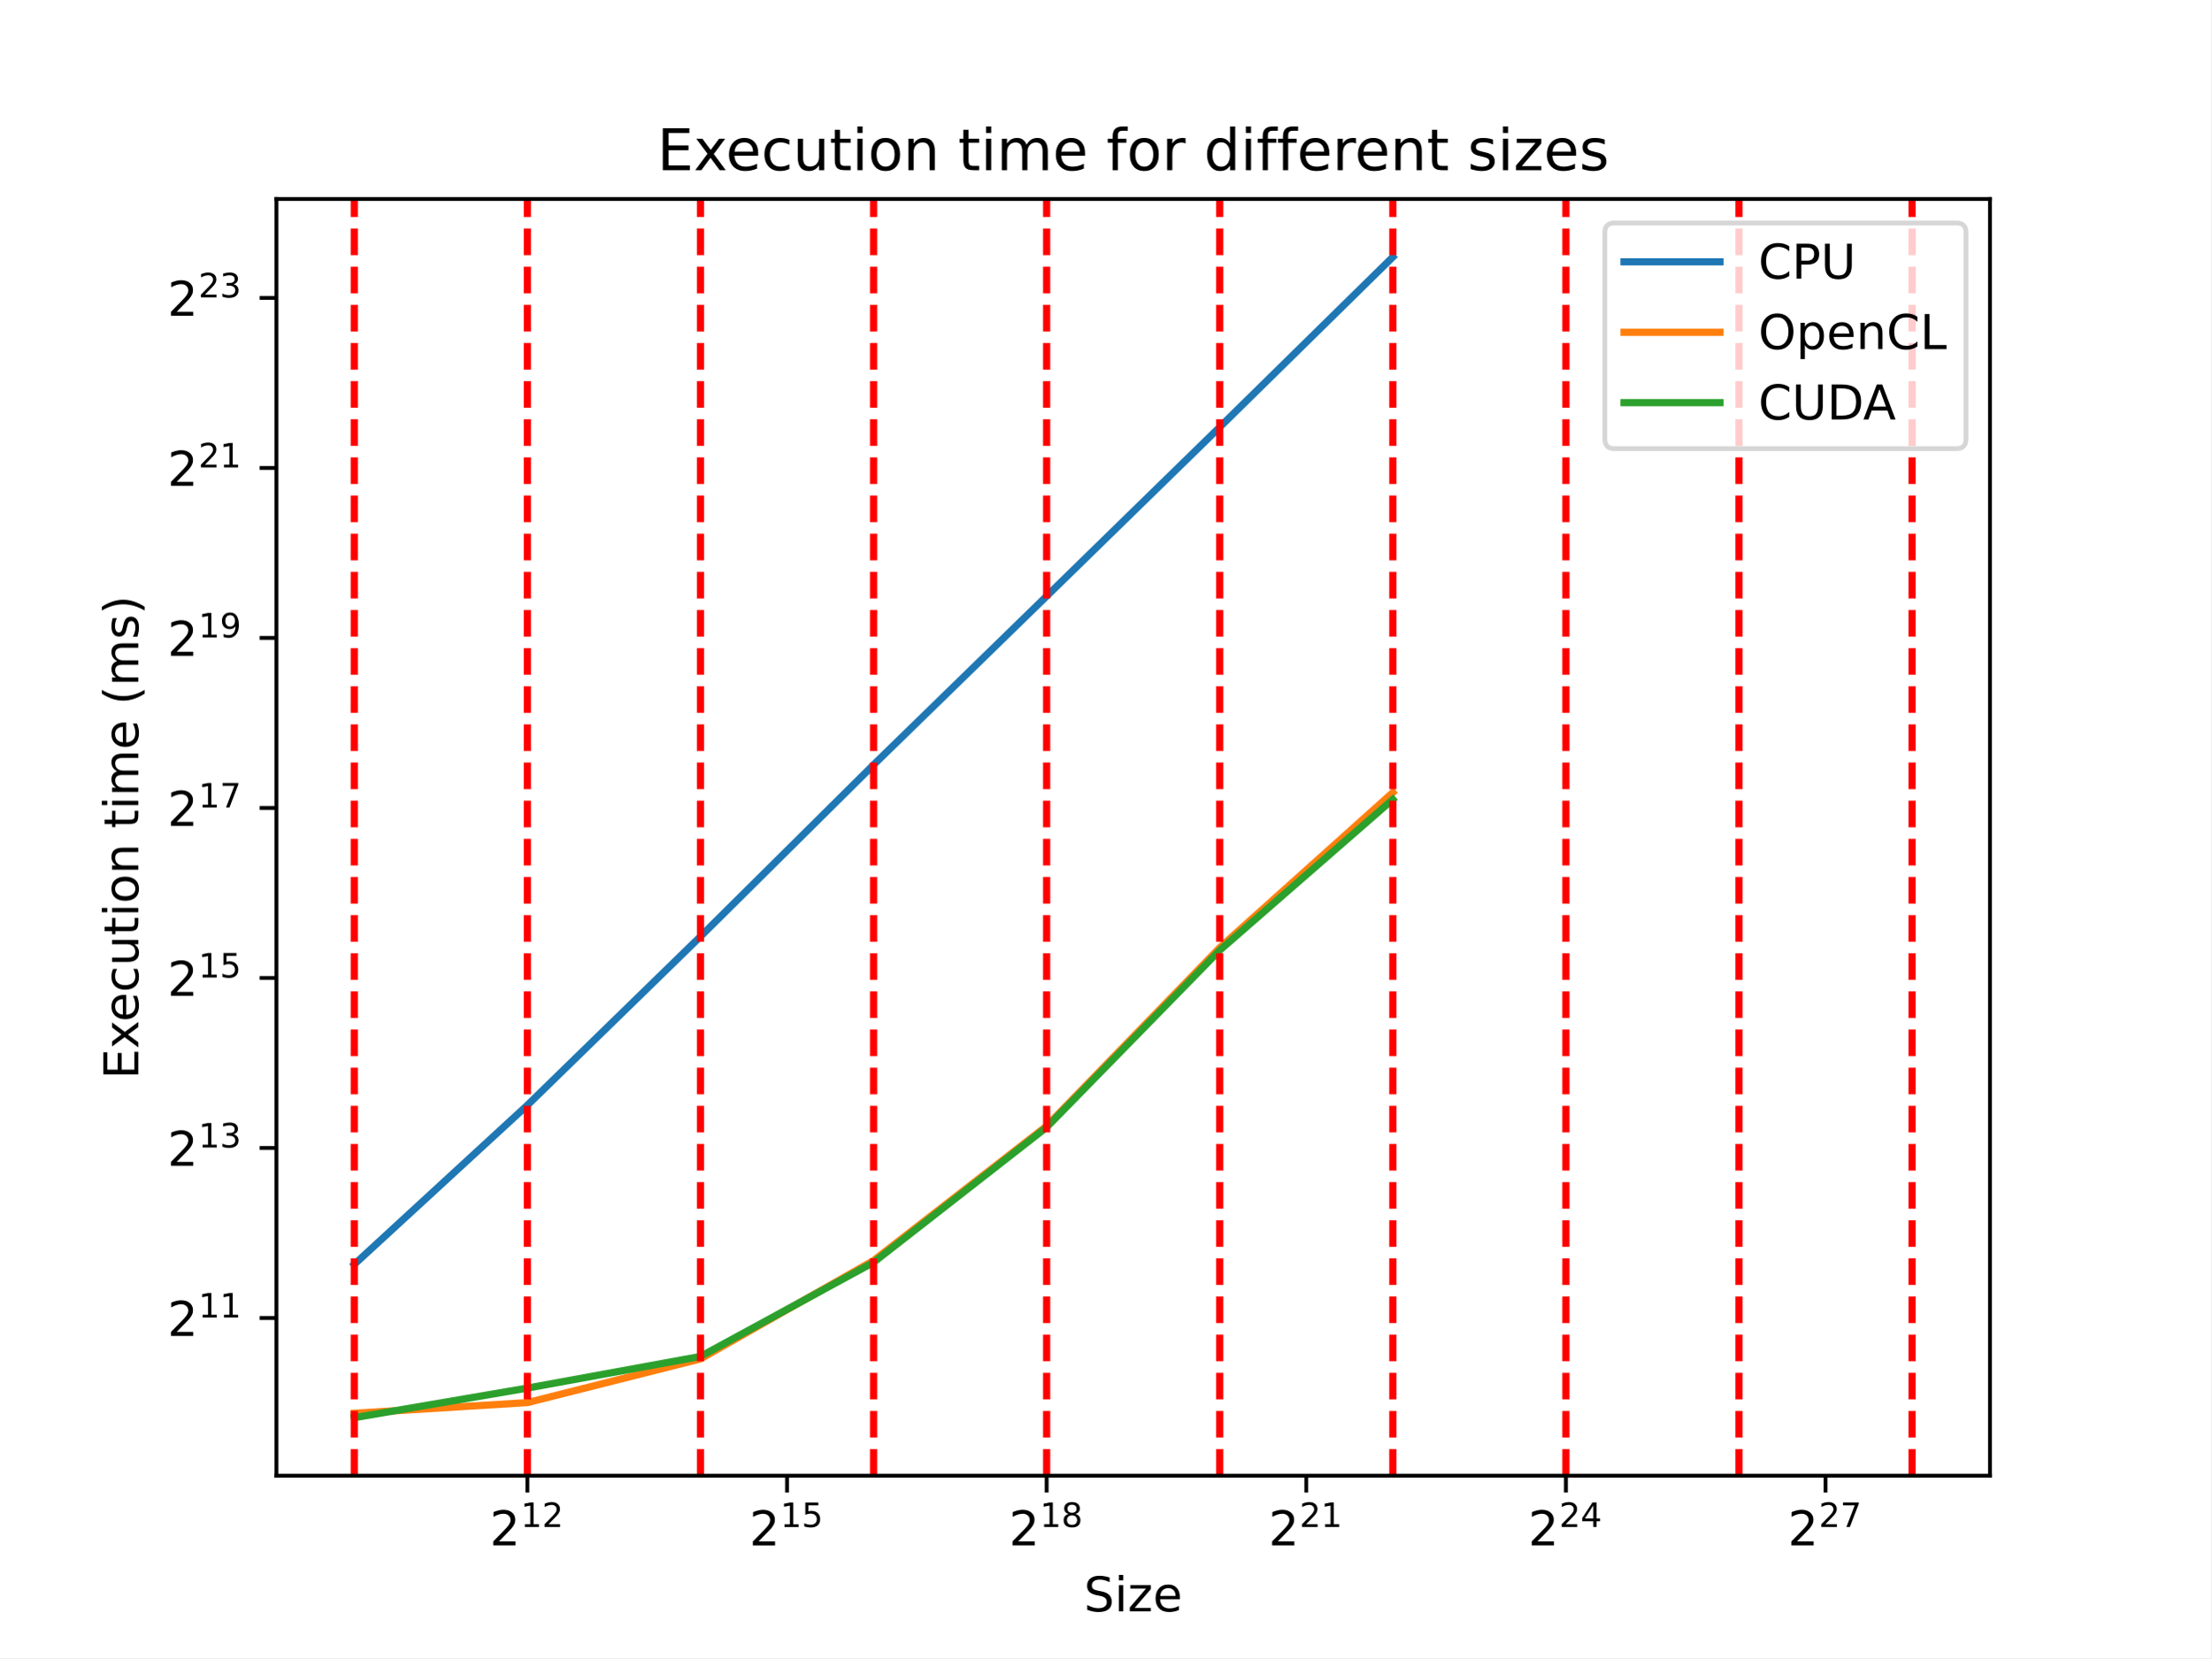
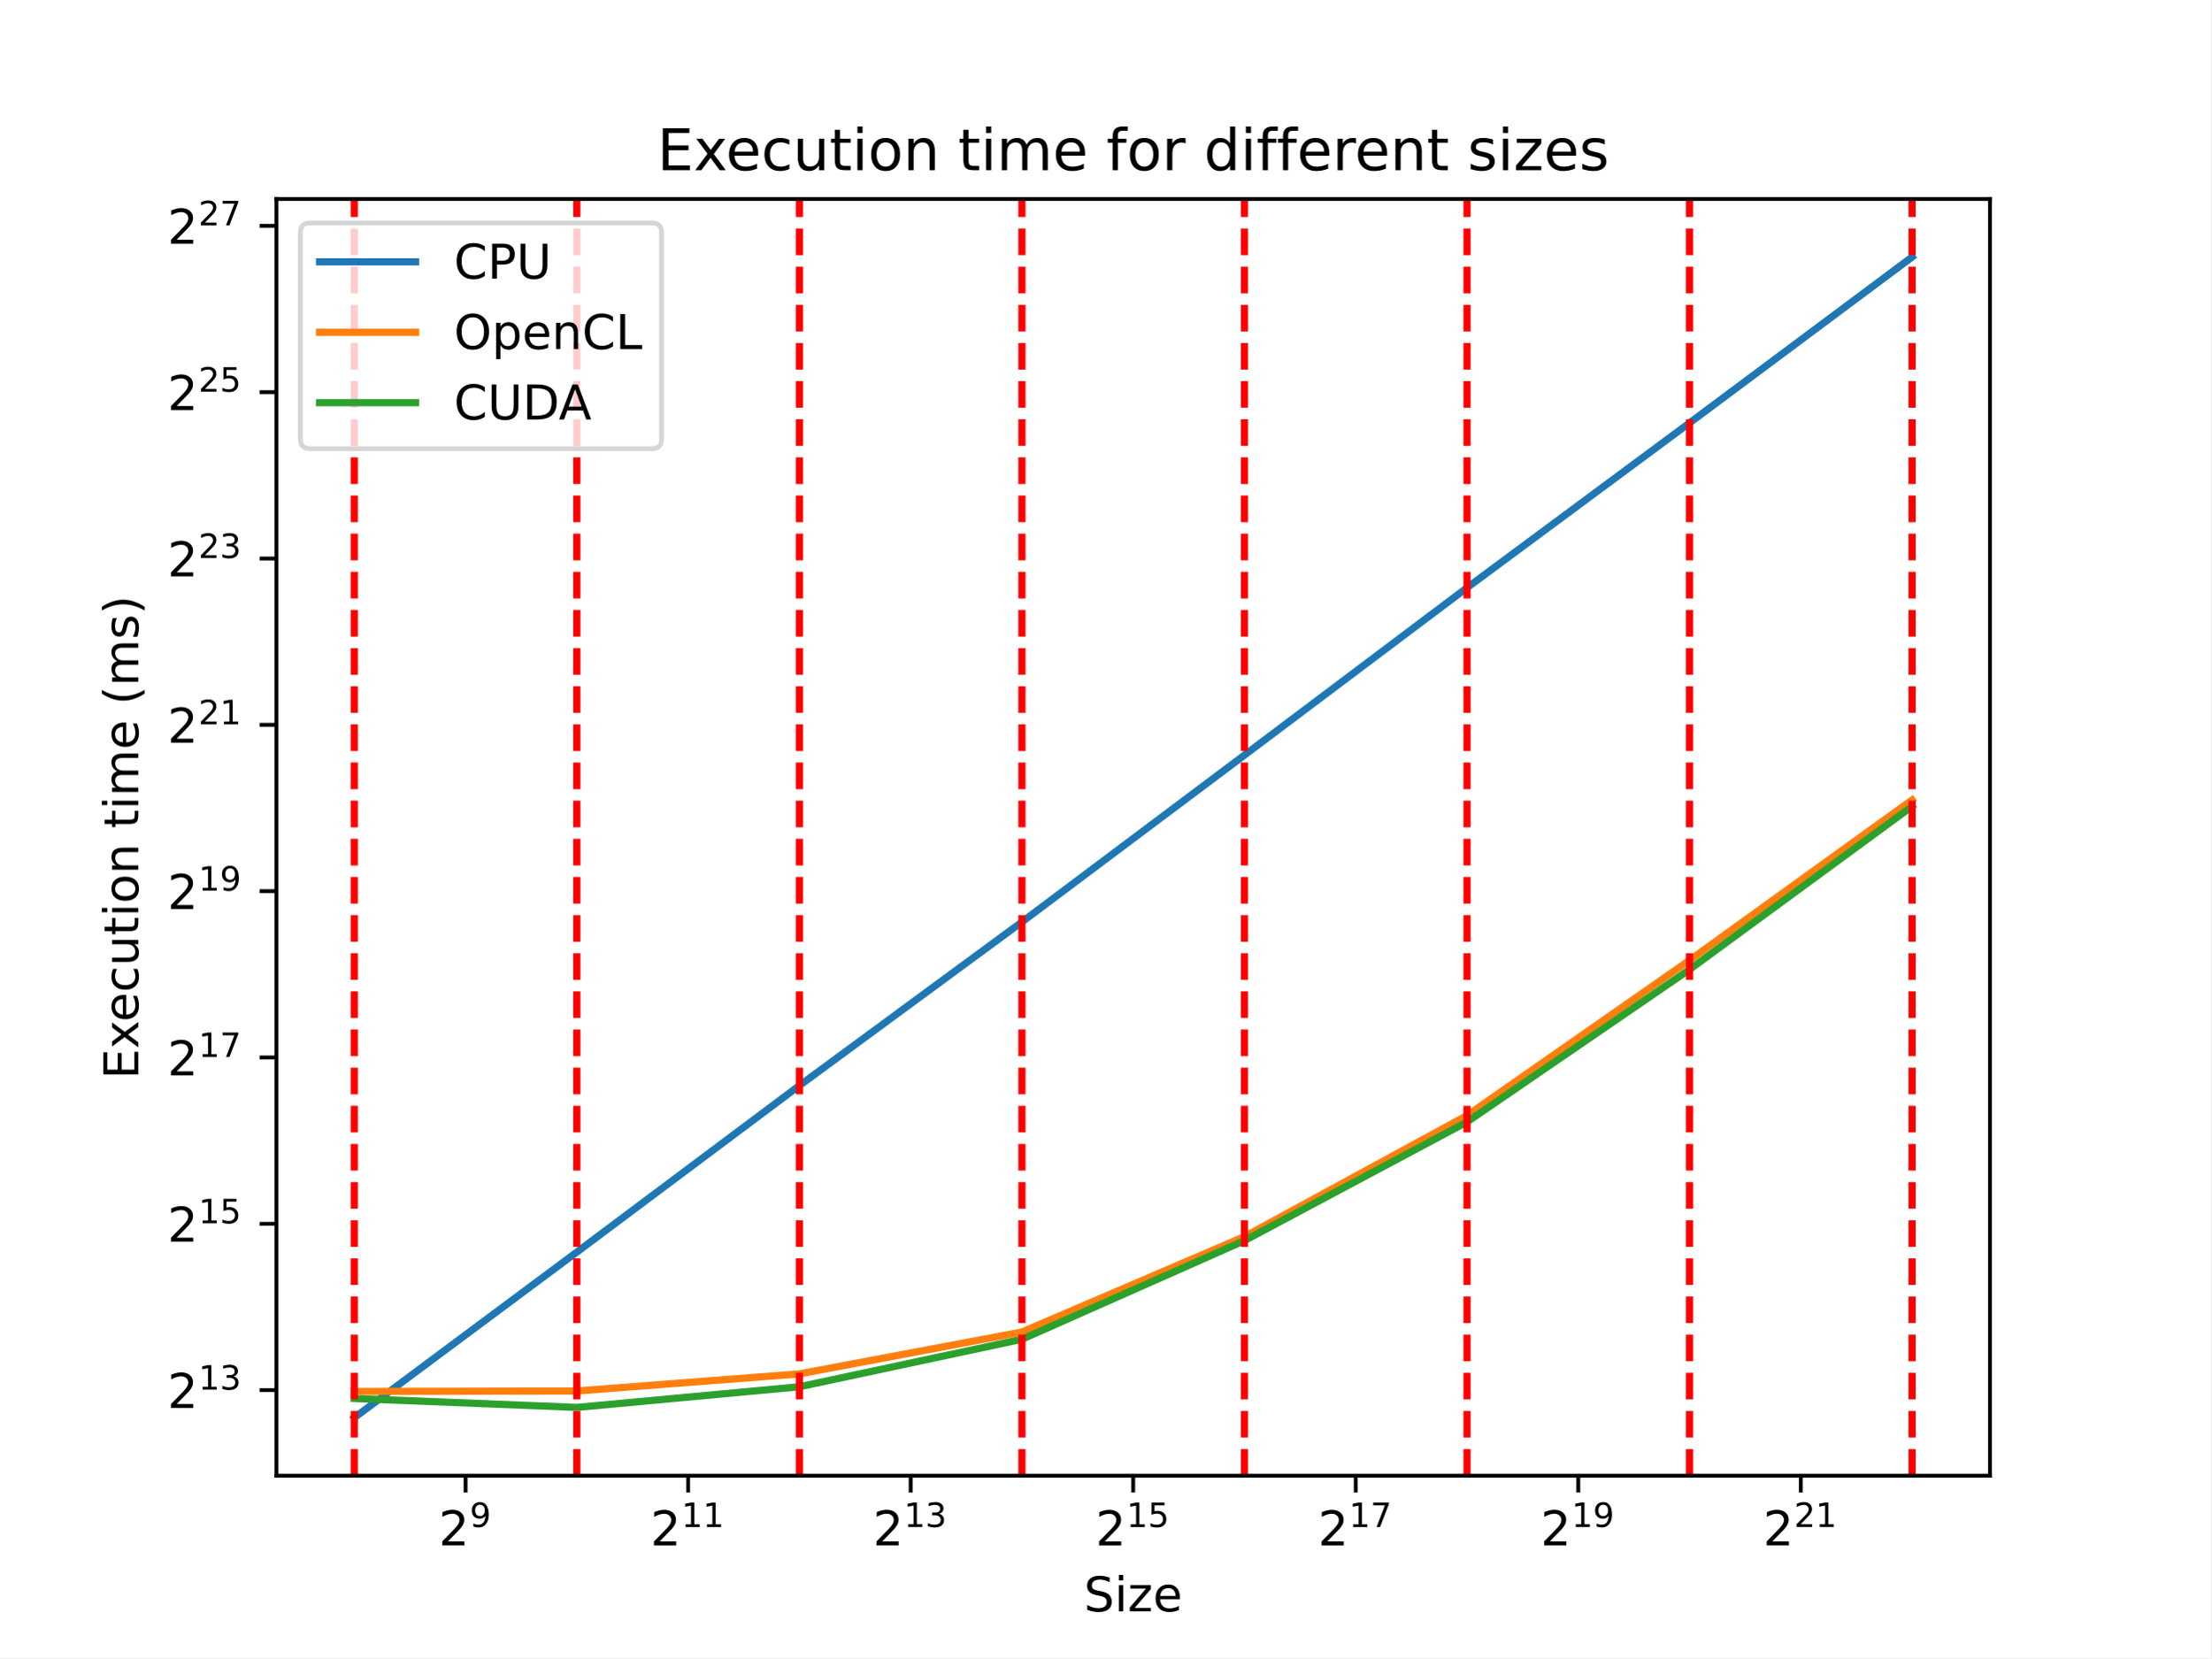
<svg xmlns="http://www.w3.org/2000/svg" xmlns:xlink="http://www.w3.org/1999/xlink" width="460.8pt" height="345.6pt" viewBox="0 0 460.8 345.6" version="1.1">
  <defs>
    <style type="text/css">*{stroke-linejoin: round; stroke-linecap: butt}</style>
  </defs>
  <g id="figure_1">
    <g id="patch_1">
      <path d="M 0 345.6  L 460.8 345.6  L 460.8 0  L 0 0  z " style="fill: #ffffff" />
    </g>
    <g id="axes_1">
      <g id="patch_2">
        <path d="M 57.6 307.584  L 414.72 307.584  L 414.72 41.472  L 57.6 41.472  z " style="fill: #ffffff" />
      </g>
      <g id="matplotlib.axis_1">
        <g id="xtick_1">
          <g id="line2d_1">
            <defs>
-               <path id="m0762cf7288" d="M 0 0  L 0 3.5  " style="stroke: #000000; stroke-width: 0.8" />
-             </defs>
-             <g>
-               <use xlink:href="#m0762cf7288" x="109.905" y="307.584" style="stroke: #000000; stroke-width: 0.8" />
+               <path id="mfae5aa8593" d="M 0 0  L 0 3.5  " style="stroke: #000000; stroke-width: 0.8" />
+             </defs>
+             <g>
+               <use xlink:href="#mfae5aa8593" x="97.022" y="307.584" style="stroke: #000000; stroke-width: 0.8" />
            </g>
          </g>
          <g id="text_1">
-             <g transform="translate(102.0555 322.1824) scale(0.1 -0.1)">
+             <g transform="translate(91.42234 322.1824) scale(0.1 -0.1)">
              <defs>
                <path id="DejaVuSans-32" d="M 1228 531  L 3431 531  L 3431 0  L 469 0  L 469 531  Q 828 903 1448 1529  Q 2069 2156 2228 2338  Q 2531 2678 2651 2914  Q 2772 3150 2772 3378  Q 2772 3750 2511 3984  Q 2250 4219 1831 4219  Q 1534 4219 1204 4116  Q 875 4013 500 3803  L 500 4441  Q 881 4594 1212 4672  Q 1544 4750 1819 4750  Q 2544 4750 2975 4387  Q 3406 4025 3406 3419  Q 3406 3131 3298 2873  Q 3191 2616 2906 2266  Q 2828 2175 2409 1742  Q 1991 1309 1228 531  z " transform="scale(0.015625)" />
+                 <path id="DejaVuSans-39" d="M 703 97  L 703 672  Q 941 559 1184 500  Q 1428 441 1663 441  Q 2288 441 2617 861  Q 2947 1281 2994 2138  Q 2813 1869 2534 1725  Q 2256 1581 1919 1581  Q 1219 1581 811 2004  Q 403 2428 403 3163  Q 403 3881 828 4315  Q 1253 4750 1959 4750  Q 2769 4750 3195 4129  Q 3622 3509 3622 2328  Q 3622 1225 3098 567  Q 2575 -91 1691 -91  Q 1453 -91 1209 -44  Q 966 3 703 97  z M 1959 2075  Q 2384 2075 2632 2365  Q 2881 2656 2881 3163  Q 2881 3666 2632 3958  Q 2384 4250 1959 4250  Q 1534 4250 1286 3958  Q 1038 3666 1038 3163  Q 1038 2656 1286 2365  Q 1534 2075 1959 2075  z " transform="scale(0.015625)" />
+               </defs>
+               <use xlink:href="#DejaVuSans-32" transform="translate(0 0.765625)" />
+               <use xlink:href="#DejaVuSans-39" transform="translate(64.58008 39.04688) scale(0.7)" />
+             </g>
+           </g>
+         </g>
+         <g id="xtick_2">
+           <g id="line2d_2">
+             <g>
+               <use xlink:href="#mfae5aa8593" x="143.402" y="307.584" style="stroke: #000000; stroke-width: 0.8" />
+             </g>
+           </g>
+           <g id="text_2">
+             <g transform="translate(135.5516 322.1824) scale(0.1 -0.1)">
+               <defs>
                <path id="DejaVuSans-31" d="M 794 531  L 1825 531  L 1825 4091  L 703 3866  L 703 4441  L 1819 4666  L 2450 4666  L 2450 531  L 3481 531  L 3481 0  L 794 0  L 794 531  z " transform="scale(0.015625)" />
              </defs>
+               <use xlink:href="#DejaVuSans-32" transform="translate(0 0.684375)" />
+               <use xlink:href="#DejaVuSans-31" transform="translate(64.58008 38.96563) scale(0.7)" />
+               <use xlink:href="#DejaVuSans-31" transform="translate(109.1162 38.96563) scale(0.7)" />
+             </g>
+           </g>
+         </g>
+         <g id="xtick_3">
+           <g id="line2d_3">
+             <g>
+               <use xlink:href="#mfae5aa8593" x="189.781" y="307.584" style="stroke: #000000; stroke-width: 0.8" />
+             </g>
+           </g>
+           <g id="text_3">
+             <g transform="translate(181.9308 322.1824) scale(0.1 -0.1)">
+               <defs>
+                 <path id="DejaVuSans-33" d="M 2597 2516  Q 3050 2419 3304 2112  Q 3559 1806 3559 1356  Q 3559 666 3084 287  Q 2609 -91 1734 -91  Q 1441 -91 1130 -33  Q 819 25 488 141  L 488 750  Q 750 597 1062 519  Q 1375 441 1716 441  Q 2309 441 2620 675  Q 2931 909 2931 1356  Q 2931 1769 2642 2001  Q 2353 2234 1838 2234  L 1294 2234  L 1294 2753  L 1863 2753  Q 2328 2753 2575 2939  Q 2822 3125 2822 3475  Q 2822 3834 2567 4026  Q 2313 4219 1838 4219  Q 1578 4219 1281 4162  Q 984 4106 628 3988  L 628 4550  Q 988 4650 1302 4700  Q 1616 4750 1894 4750  Q 2613 4750 3031 4423  Q 3450 4097 3450 3541  Q 3450 3153 3228 2886  Q 3006 2619 2597 2516  z " transform="scale(0.015625)" />
+               </defs>
              <use xlink:href="#DejaVuSans-32" transform="translate(0 0.765625)" />
              <use xlink:href="#DejaVuSans-31" transform="translate(64.58008 39.04688) scale(0.7)" />
-               <use xlink:href="#DejaVuSans-32" transform="translate(109.1162 39.04688) scale(0.7)" />
-             </g>
-           </g>
-         </g>
-         <g id="xtick_2">
-           <g id="line2d_2">
-             <g>
-               <use xlink:href="#m0762cf7288" x="164.015" y="307.584" style="stroke: #000000; stroke-width: 0.8" />
-             </g>
-           </g>
-           <g id="text_2">
-             <g transform="translate(156.1645 322.1824) scale(0.1 -0.1)">
+               <use xlink:href="#DejaVuSans-33" transform="translate(109.1162 39.04688) scale(0.7)" />
+             </g>
+           </g>
+         </g>
+         <g id="xtick_4">
+           <g id="line2d_4">
+             <g>
+               <use xlink:href="#mfae5aa8593" x="236.16" y="307.584" style="stroke: #000000; stroke-width: 0.8" />
+             </g>
+           </g>
+           <g id="text_4">
+             <g transform="translate(228.31 322.1824) scale(0.1 -0.1)">
              <defs>
                <path id="DejaVuSans-35" d="M 691 4666  L 3169 4666  L 3169 4134  L 1269 4134  L 1269 2991  Q 1406 3038 1543 3061  Q 1681 3084 1819 3084  Q 2600 3084 3056 2656  Q 3513 2228 3513 1497  Q 3513 744 3044 326  Q 2575 -91 1722 -91  Q 1428 -91 1123 -41  Q 819 9 494 109  L 494 744  Q 775 591 1075 516  Q 1375 441 1709 441  Q 2250 441 2565 725  Q 2881 1009 2881 1497  Q 2881 1984 2565 2268  Q 2250 2553 1709 2553  Q 1456 2553 1204 2497  Q 953 2441 691 2322  L 691 4666  z " transform="scale(0.015625)" />
              </defs>
              <use xlink:href="#DejaVuSans-32" transform="translate(0 0.684375)" />
              <use xlink:href="#DejaVuSans-31" transform="translate(64.58008 38.96563) scale(0.7)" />
              <use xlink:href="#DejaVuSans-35" transform="translate(109.1162 38.96563) scale(0.7)" />
            </g>
          </g>
        </g>
-         <g id="xtick_3">
-           <g id="line2d_3">
-             <g>
-               <use xlink:href="#m0762cf7288" x="218.124" y="307.584" style="stroke: #000000; stroke-width: 0.8" />
-             </g>
-           </g>
-           <g id="text_3">
-             <g transform="translate(210.2736 322.1824) scale(0.1 -0.1)">
-               <defs>
-                 <path id="DejaVuSans-38" d="M 2034 2216  Q 1584 2216 1326 1975  Q 1069 1734 1069 1313  Q 1069 891 1326 650  Q 1584 409 2034 409  Q 2484 409 2743 651  Q 3003 894 3003 1313  Q 3003 1734 2745 1975  Q 2488 2216 2034 2216  z M 1403 2484  Q 997 2584 770 2862  Q 544 3141 544 3541  Q 544 4100 942 4425  Q 1341 4750 2034 4750  Q 2731 4750 3128 4425  Q 3525 4100 3525 3541  Q 3525 3141 3298 2862  Q 3072 2584 2669 2484  Q 3125 2378 3379 2068  Q 3634 1759 3634 1313  Q 3634 634 3220 271  Q 2806 -91 2034 -91  Q 1263 -91 848 271  Q 434 634 434 1313  Q 434 1759 690 2068  Q 947 2378 1403 2484  z M 1172 3481  Q 1172 3119 1398 2916  Q 1625 2713 2034 2713  Q 2441 2713 2670 2916  Q 2900 3119 2900 3481  Q 2900 3844 2670 4047  Q 2441 4250 2034 4250  Q 1625 4250 1398 4047  Q 1172 3844 1172 3481  z " transform="scale(0.015625)" />
-               </defs>
-               <use xlink:href="#DejaVuSans-32" transform="translate(0 0.765625)" />
-               <use xlink:href="#DejaVuSans-31" transform="translate(64.58008 39.04688) scale(0.7)" />
-               <use xlink:href="#DejaVuSans-38" transform="translate(109.1162 39.04688) scale(0.7)" />
-             </g>
-           </g>
-         </g>
-         <g id="xtick_4">
-           <g id="line2d_4">
-             <g>
-               <use xlink:href="#m0762cf7288" x="272.233" y="307.584" style="stroke: #000000; stroke-width: 0.8" />
-             </g>
-           </g>
-           <g id="text_4">
-             <g transform="translate(264.3827 322.1824) scale(0.1 -0.1)">
-               <use xlink:href="#DejaVuSans-32" transform="translate(0 0.765625)" />
-               <use xlink:href="#DejaVuSans-32" transform="translate(64.58008 39.04688) scale(0.7)" />
-               <use xlink:href="#DejaVuSans-31" transform="translate(109.1162 39.04688) scale(0.7)" />
-             </g>
-           </g>
-         </g>
        <g id="xtick_5">
          <g id="line2d_5">
            <g>
-               <use xlink:href="#m0762cf7288" x="326.342" y="307.584" style="stroke: #000000; stroke-width: 0.8" />
+               <use xlink:href="#mfae5aa8593" x="282.539" y="307.584" style="stroke: #000000; stroke-width: 0.8" />
            </g>
          </g>
          <g id="text_5">
-             <g transform="translate(318.4918 322.1824) scale(0.1 -0.1)">
-               <defs>
-                 <path id="DejaVuSans-34" d="M 2419 4116  L 825 1625  L 2419 1625  L 2419 4116  z M 2253 4666  L 3047 4666  L 3047 1625  L 3713 1625  L 3713 1100  L 3047 1100  L 3047 0  L 2419 0  L 2419 1100  L 313 1100  L 313 1709  L 2253 4666  z " transform="scale(0.015625)" />
-               </defs>
-               <use xlink:href="#DejaVuSans-32" transform="translate(0 0.765625)" />
-               <use xlink:href="#DejaVuSans-32" transform="translate(64.58008 39.04688) scale(0.7)" />
-               <use xlink:href="#DejaVuSans-34" transform="translate(109.1162 39.04688) scale(0.7)" />
-             </g>
-           </g>
-         </g>
-         <g id="xtick_6">
-           <g id="line2d_6">
-             <g>
-               <use xlink:href="#m0762cf7288" x="380.451" y="307.584" style="stroke: #000000; stroke-width: 0.8" />
-             </g>
-           </g>
-           <g id="text_6">
-             <g transform="translate(372.6009 322.1824) scale(0.1 -0.1)">
+             <g transform="translate(274.6892 322.1824) scale(0.1 -0.1)">
              <defs>
                <path id="DejaVuSans-37" d="M 525 4666  L 3525 4666  L 3525 4397  L 1831 0  L 1172 0  L 2766 4134  L 525 4134  L 525 4666  z " transform="scale(0.015625)" />
              </defs>
+               <use xlink:href="#DejaVuSans-32" transform="translate(0 0.684375)" />
+               <use xlink:href="#DejaVuSans-31" transform="translate(64.58008 38.96563) scale(0.7)" />
+               <use xlink:href="#DejaVuSans-37" transform="translate(109.1162 38.96563) scale(0.7)" />
+             </g>
+           </g>
+         </g>
+         <g id="xtick_6">
+           <g id="line2d_6">
+             <g>
+               <use xlink:href="#mfae5aa8593" x="328.918" y="307.584" style="stroke: #000000; stroke-width: 0.8" />
+             </g>
+           </g>
+           <g id="text_6">
+             <g transform="translate(321.0684 322.1824) scale(0.1 -0.1)">
+               <use xlink:href="#DejaVuSans-32" transform="translate(0 0.765625)" />
+               <use xlink:href="#DejaVuSans-31" transform="translate(64.58008 39.04688) scale(0.7)" />
+               <use xlink:href="#DejaVuSans-39" transform="translate(109.1162 39.04688) scale(0.7)" />
+             </g>
+           </g>
+         </g>
+         <g id="xtick_7">
+           <g id="line2d_7">
+             <g>
+               <use xlink:href="#mfae5aa8593" x="375.298" y="307.584" style="stroke: #000000; stroke-width: 0.8" />
+             </g>
+           </g>
+           <g id="text_7">
+             <g transform="translate(367.4477 322.1824) scale(0.1 -0.1)">
              <use xlink:href="#DejaVuSans-32" transform="translate(0 0.765625)" />
              <use xlink:href="#DejaVuSans-32" transform="translate(64.58008 39.04688) scale(0.7)" />
-               <use xlink:href="#DejaVuSans-37" transform="translate(109.1162 39.04688) scale(0.7)" />
-             </g>
-           </g>
-         </g>
-         <g id="text_7">
+               <use xlink:href="#DejaVuSans-31" transform="translate(109.1162 39.04688) scale(0.7)" />
+             </g>
+           </g>
+         </g>
+         <g id="text_8">
          <g transform="translate(225.8959 335.8606) scale(0.1 -0.1)">
            <defs>
              <path id="DejaVuSans-53" d="M 3425 4513  L 3425 3897  Q 3066 4069 2747 4153  Q 2428 4238 2131 4238  Q 1616 4238 1336 4038  Q 1056 3838 1056 3469  Q 1056 3159 1242 3001  Q 1428 2844 1947 2747  L 2328 2669  Q 3034 2534 3370 2195  Q 3706 1856 3706 1288  Q 3706 609 3251 259  Q 2797 -91 1919 -91  Q 1588 -91 1214 -16  Q 841 59 441 206  L 441 856  Q 825 641 1194 531  Q 1563 422 1919 422  Q 2459 422 2753 634  Q 3047 847 3047 1241  Q 3047 1584 2836 1778  Q 2625 1972 2144 2069  L 1759 2144  Q 1053 2284 737 2584  Q 422 2884 422 3419  Q 422 4038 858 4394  Q 1294 4750 2059 4750  Q 2388 4750 2728 4690  Q 3069 4631 3425 4513  z " transform="scale(0.015625)" />
              <path id="DejaVuSans-69" d="M 603 3500  L 1178 3500  L 1178 0  L 603 0  L 603 3500  z M 603 4863  L 1178 4863  L 1178 4134  L 603 4134  L 603 4863  z " transform="scale(0.015625)" />
              <path id="DejaVuSans-7a" d="M 353 3500  L 3084 3500  L 3084 2975  L 922 459  L 3084 459  L 3084 0  L 275 0  L 275 525  L 2438 3041  L 353 3041  L 353 3500  z " transform="scale(0.015625)" />
              <path id="DejaVuSans-65" d="M 3597 1894  L 3597 1613  L 953 1613  Q 991 1019 1311 708  Q 1631 397 2203 397  Q 2534 397 2845 478  Q 3156 559 3463 722  L 3463 178  Q 3153 47 2828 -22  Q 2503 -91 2169 -91  Q 1331 -91 842 396  Q 353 884 353 1716  Q 353 2575 817 3079  Q 1281 3584 2069 3584  Q 2775 3584 3186 3129  Q 3597 2675 3597 1894  z M 3022 2063  Q 3016 2534 2758 2815  Q 2500 3097 2075 3097  Q 1594 3097 1305 2825  Q 1016 2553 972 2059  L 3022 2063  z " transform="scale(0.015625)" />
            </defs>
            <use xlink:href="#DejaVuSans-53" />
            <use xlink:href="#DejaVuSans-69" x="63.477" />
            <use xlink:href="#DejaVuSans-7a" x="91.26" />
            <use xlink:href="#DejaVuSans-65" x="143.75" />
          </g>
        </g>
      </g>
      <g id="matplotlib.axis_2">
        <g id="ytick_1">
-           <g id="line2d_7">
-             <defs>
-               <path id="mf82e328573" d="M 0 0  L -3.5 0  " style="stroke: #000000; stroke-width: 0.8" />
-             </defs>
-             <g>
-               <use xlink:href="#mf82e328573" x="57.6" y="274.716" style="stroke: #000000; stroke-width: 0.8" />
-             </g>
-           </g>
-           <g id="text_8">
-             <g transform="translate(34.9 278.5149) scale(0.1 -0.1)">
-               <use xlink:href="#DejaVuSans-32" transform="translate(0 0.684375)" />
-               <use xlink:href="#DejaVuSans-31" transform="translate(64.58008 38.96563) scale(0.7)" />
-               <use xlink:href="#DejaVuSans-31" transform="translate(109.1162 38.96563) scale(0.7)" />
-             </g>
-           </g>
-         </g>
-         <g id="ytick_2">
          <g id="line2d_8">
-             <g>
-               <use xlink:href="#mf82e328573" x="57.6" y="239.278" style="stroke: #000000; stroke-width: 0.8" />
+             <defs>
+               <path id="mb52bb2b297" d="M 0 0  L -3.5 0  " style="stroke: #000000; stroke-width: 0.8" />
+             </defs>
+             <g>
+               <use xlink:href="#mb52bb2b297" x="57.6" y="289.746" style="stroke: #000000; stroke-width: 0.8" />
            </g>
          </g>
          <g id="text_9">
-             <g transform="translate(34.9 243.0776) scale(0.1 -0.1)">
-               <defs>
-                 <path id="DejaVuSans-33" d="M 2597 2516  Q 3050 2419 3304 2112  Q 3559 1806 3559 1356  Q 3559 666 3084 287  Q 2609 -91 1734 -91  Q 1441 -91 1130 -33  Q 819 25 488 141  L 488 750  Q 750 597 1062 519  Q 1375 441 1716 441  Q 2309 441 2620 675  Q 2931 909 2931 1356  Q 2931 1769 2642 2001  Q 2353 2234 1838 2234  L 1294 2234  L 1294 2753  L 1863 2753  Q 2328 2753 2575 2939  Q 2822 3125 2822 3475  Q 2822 3834 2567 4026  Q 2313 4219 1838 4219  Q 1578 4219 1281 4162  Q 984 4106 628 3988  L 628 4550  Q 988 4650 1302 4700  Q 1616 4750 1894 4750  Q 2613 4750 3031 4423  Q 3450 4097 3450 3541  Q 3450 3153 3228 2886  Q 3006 2619 2597 2516  z " transform="scale(0.015625)" />
-               </defs>
+             <g transform="translate(34.9 293.5453) scale(0.1 -0.1)">
              <use xlink:href="#DejaVuSans-32" transform="translate(0 0.765625)" />
              <use xlink:href="#DejaVuSans-31" transform="translate(64.58008 39.04688) scale(0.7)" />
              <use xlink:href="#DejaVuSans-33" transform="translate(109.1162 39.04688) scale(0.7)" />
            </g>
          </g>
        </g>
-         <g id="ytick_3">
+         <g id="ytick_2">
          <g id="line2d_9">
            <g>
-               <use xlink:href="#mf82e328573" x="57.6" y="203.841" style="stroke: #000000; stroke-width: 0.8" />
+               <use xlink:href="#mb52bb2b297" x="57.6" y="255.078" style="stroke: #000000; stroke-width: 0.8" />
            </g>
          </g>
          <g id="text_10">
-             <g transform="translate(34.9 207.6402) scale(0.1 -0.1)">
+             <g transform="translate(34.9 258.8771) scale(0.1 -0.1)">
              <use xlink:href="#DejaVuSans-32" transform="translate(0 0.684375)" />
              <use xlink:href="#DejaVuSans-31" transform="translate(64.58008 38.96563) scale(0.7)" />
              <use xlink:href="#DejaVuSans-35" transform="translate(109.1162 38.96563) scale(0.7)" />
            </g>
          </g>
        </g>
-         <g id="ytick_4">
+         <g id="ytick_3">
          <g id="line2d_10">
            <g>
-               <use xlink:href="#mf82e328573" x="57.6" y="168.404" style="stroke: #000000; stroke-width: 0.8" />
+               <use xlink:href="#mb52bb2b297" x="57.6" y="220.41" style="stroke: #000000; stroke-width: 0.8" />
            </g>
          </g>
          <g id="text_11">
-             <g transform="translate(34.9 172.2029) scale(0.1 -0.1)">
+             <g transform="translate(34.9 224.2089) scale(0.1 -0.1)">
              <use xlink:href="#DejaVuSans-32" transform="translate(0 0.684375)" />
              <use xlink:href="#DejaVuSans-31" transform="translate(64.58008 38.96563) scale(0.7)" />
              <use xlink:href="#DejaVuSans-37" transform="translate(109.1162 38.96563) scale(0.7)" />
            </g>
          </g>
        </g>
-         <g id="ytick_5">
+         <g id="ytick_4">
          <g id="line2d_11">
            <g>
-               <use xlink:href="#mf82e328573" x="57.6" y="132.966" style="stroke: #000000; stroke-width: 0.8" />
+               <use xlink:href="#mb52bb2b297" x="57.6" y="185.741" style="stroke: #000000; stroke-width: 0.8" />
            </g>
          </g>
          <g id="text_12">
-             <g transform="translate(34.9 136.7656) scale(0.1 -0.1)">
-               <defs>
-                 <path id="DejaVuSans-39" d="M 703 97  L 703 672  Q 941 559 1184 500  Q 1428 441 1663 441  Q 2288 441 2617 861  Q 2947 1281 2994 2138  Q 2813 1869 2534 1725  Q 2256 1581 1919 1581  Q 1219 1581 811 2004  Q 403 2428 403 3163  Q 403 3881 828 4315  Q 1253 4750 1959 4750  Q 2769 4750 3195 4129  Q 3622 3509 3622 2328  Q 3622 1225 3098 567  Q 2575 -91 1691 -91  Q 1453 -91 1209 -44  Q 966 3 703 97  z M 1959 2075  Q 2384 2075 2632 2365  Q 2881 2656 2881 3163  Q 2881 3666 2632 3958  Q 2384 4250 1959 4250  Q 1534 4250 1286 3958  Q 1038 3666 1038 3163  Q 1038 2656 1286 2365  Q 1534 2075 1959 2075  z " transform="scale(0.015625)" />
-               </defs>
+             <g transform="translate(34.9 189.5407) scale(0.1 -0.1)">
              <use xlink:href="#DejaVuSans-32" transform="translate(0 0.765625)" />
              <use xlink:href="#DejaVuSans-31" transform="translate(64.58008 39.04688) scale(0.7)" />
              <use xlink:href="#DejaVuSans-39" transform="translate(109.1162 39.04688) scale(0.7)" />
            </g>
          </g>
        </g>
-         <g id="ytick_6">
+         <g id="ytick_5">
          <g id="line2d_12">
            <g>
-               <use xlink:href="#mf82e328573" x="57.6" y="97.529" style="stroke: #000000; stroke-width: 0.8" />
+               <use xlink:href="#mb52bb2b297" x="57.6" y="151.073" style="stroke: #000000; stroke-width: 0.8" />
            </g>
          </g>
          <g id="text_13">
-             <g transform="translate(34.9 101.3282) scale(0.1 -0.1)">
+             <g transform="translate(34.9 154.8725) scale(0.1 -0.1)">
              <use xlink:href="#DejaVuSans-32" transform="translate(0 0.765625)" />
              <use xlink:href="#DejaVuSans-32" transform="translate(64.58008 39.04688) scale(0.7)" />
              <use xlink:href="#DejaVuSans-31" transform="translate(109.1162 39.04688) scale(0.7)" />
            </g>
          </g>
        </g>
-         <g id="ytick_7">
+         <g id="ytick_6">
          <g id="line2d_13">
            <g>
-               <use xlink:href="#mf82e328573" x="57.6" y="62.092" style="stroke: #000000; stroke-width: 0.8" />
+               <use xlink:href="#mb52bb2b297" x="57.6" y="116.405" style="stroke: #000000; stroke-width: 0.8" />
            </g>
          </g>
          <g id="text_14">
-             <g transform="translate(34.9 65.89088) scale(0.1 -0.1)">
+             <g transform="translate(34.9 120.2043) scale(0.1 -0.1)">
              <use xlink:href="#DejaVuSans-32" transform="translate(0 0.765625)" />
              <use xlink:href="#DejaVuSans-32" transform="translate(64.58008 39.04688) scale(0.7)" />
              <use xlink:href="#DejaVuSans-33" transform="translate(109.1162 39.04688) scale(0.7)" />
            </g>
          </g>
        </g>
-         <g id="text_15">
+         <g id="ytick_7">
+           <g id="line2d_14">
+             <g>
+               <use xlink:href="#mb52bb2b297" x="57.6" y="81.737" style="stroke: #000000; stroke-width: 0.8" />
+             </g>
+           </g>
+           <g id="text_15">
+             <g transform="translate(34.9 85.53606) scale(0.1 -0.1)">
+               <use xlink:href="#DejaVuSans-32" transform="translate(0 0.765625)" />
+               <use xlink:href="#DejaVuSans-32" transform="translate(64.58008 39.04688) scale(0.7)" />
+               <use xlink:href="#DejaVuSans-35" transform="translate(109.1162 39.04688) scale(0.7)" />
+             </g>
+           </g>
+         </g>
+         <g id="ytick_8">
+           <g id="line2d_15">
+             <g>
+               <use xlink:href="#mb52bb2b297" x="57.6" y="47.069" style="stroke: #000000; stroke-width: 0.8" />
+             </g>
+           </g>
+           <g id="text_16">
+             <g transform="translate(34.9 50.86784) scale(0.1 -0.1)">
+               <use xlink:href="#DejaVuSans-32" transform="translate(0 0.765625)" />
+               <use xlink:href="#DejaVuSans-32" transform="translate(64.58008 39.04688) scale(0.7)" />
+               <use xlink:href="#DejaVuSans-37" transform="translate(109.1162 39.04688) scale(0.7)" />
+             </g>
+           </g>
+         </g>
+         <g id="text_17">
          <g transform="translate(28.82031 224.9132) rotate(-90) scale(0.1 -0.1)">
            <defs>
              <path id="DejaVuSans-45" d="M 628 4666  L 3578 4666  L 3578 4134  L 1259 4134  L 1259 2753  L 3481 2753  L 3481 2222  L 1259 2222  L 1259 531  L 3634 531  L 3634 0  L 628 0  L 628 4666  z " transform="scale(0.015625)" />
              <path id="DejaVuSans-78" d="M 3513 3500  L 2247 1797  L 3578 0  L 2900 0  L 1881 1375  L 863 0  L 184 0  L 1544 1831  L 300 3500  L 978 3500  L 1906 2253  L 2834 3500  L 3513 3500  z " transform="scale(0.015625)" />
              <path id="DejaVuSans-63" d="M 3122 3366  L 3122 2828  Q 2878 2963 2633 3030  Q 2388 3097 2138 3097  Q 1578 3097 1268 2742  Q 959 2388 959 1747  Q 959 1106 1268 751  Q 1578 397 2138 397  Q 2388 397 2633 464  Q 2878 531 3122 666  L 3122 134  Q 2881 22 2623 -34  Q 2366 -91 2075 -91  Q 1284 -91 818 406  Q 353 903 353 1747  Q 353 2603 823 3093  Q 1294 3584 2113 3584  Q 2378 3584 2631 3529  Q 2884 3475 3122 3366  z " transform="scale(0.015625)" />
              <path id="DejaVuSans-75" d="M 544 1381  L 544 3500  L 1119 3500  L 1119 1403  Q 1119 906 1312 657  Q 1506 409 1894 409  Q 2359 409 2629 706  Q 2900 1003 2900 1516  L 2900 3500  L 3475 3500  L 3475 0  L 2900 0  L 2900 538  Q 2691 219 2414 64  Q 2138 -91 1772 -91  Q 1169 -91 856 284  Q 544 659 544 1381  z M 1991 3584  L 1991 3584  z " transform="scale(0.015625)" />
              <path id="DejaVuSans-74" d="M 1172 4494  L 1172 3500  L 2356 3500  L 2356 3053  L 1172 3053  L 1172 1153  Q 1172 725 1289 603  Q 1406 481 1766 481  L 2356 481  L 2356 0  L 1766 0  Q 1100 0 847 248  Q 594 497 594 1153  L 594 3053  L 172 3053  L 172 3500  L 594 3500  L 594 4494  L 1172 4494  z " transform="scale(0.015625)" />
              <path id="DejaVuSans-6f" d="M 1959 3097  Q 1497 3097 1228 2736  Q 959 2375 959 1747  Q 959 1119 1226 758  Q 1494 397 1959 397  Q 2419 397 2687 759  Q 2956 1122 2956 1747  Q 2956 2369 2687 2733  Q 2419 3097 1959 3097  z M 1959 3584  Q 2709 3584 3137 3096  Q 3566 2609 3566 1747  Q 3566 888 3137 398  Q 2709 -91 1959 -91  Q 1206 -91 779 398  Q 353 888 353 1747  Q 353 2609 779 3096  Q 1206 3584 1959 3584  z " transform="scale(0.015625)" />
              <path id="DejaVuSans-6e" d="M 3513 2113  L 3513 0  L 2938 0  L 2938 2094  Q 2938 2591 2744 2837  Q 2550 3084 2163 3084  Q 1697 3084 1428 2787  Q 1159 2491 1159 1978  L 1159 0  L 581 0  L 581 3500  L 1159 3500  L 1159 2956  Q 1366 3272 1645 3428  Q 1925 3584 2291 3584  Q 2894 3584 3203 3211  Q 3513 2838 3513 2113  z " transform="scale(0.015625)" />
              <path id="DejaVuSans-20" transform="scale(0.015625)" />
              <path id="DejaVuSans-6d" d="M 3328 2828  Q 3544 3216 3844 3400  Q 4144 3584 4550 3584  Q 5097 3584 5394 3201  Q 5691 2819 5691 2113  L 5691 0  L 5113 0  L 5113 2094  Q 5113 2597 4934 2840  Q 4756 3084 4391 3084  Q 3944 3084 3684 2787  Q 3425 2491 3425 1978  L 3425 0  L 2847 0  L 2847 2094  Q 2847 2600 2669 2842  Q 2491 3084 2119 3084  Q 1678 3084 1418 2786  Q 1159 2488 1159 1978  L 1159 0  L 581 0  L 581 3500  L 1159 3500  L 1159 2956  Q 1356 3278 1631 3431  Q 1906 3584 2284 3584  Q 2666 3584 2933 3390  Q 3200 3197 3328 2828  z " transform="scale(0.015625)" />
              <path id="DejaVuSans-28" d="M 1984 4856  Q 1566 4138 1362 3434  Q 1159 2731 1159 2009  Q 1159 1288 1364 580  Q 1569 -128 1984 -844  L 1484 -844  Q 1016 -109 783 600  Q 550 1309 550 2009  Q 550 2706 781 3412  Q 1013 4119 1484 4856  L 1984 4856  z " transform="scale(0.015625)" />
              <path id="DejaVuSans-73" d="M 2834 3397  L 2834 2853  Q 2591 2978 2328 3040  Q 2066 3103 1784 3103  Q 1356 3103 1142 2972  Q 928 2841 928 2578  Q 928 2378 1081 2264  Q 1234 2150 1697 2047  L 1894 2003  Q 2506 1872 2764 1633  Q 3022 1394 3022 966  Q 3022 478 2636 193  Q 2250 -91 1575 -91  Q 1294 -91 989 -36  Q 684 19 347 128  L 347 722  Q 666 556 975 473  Q 1284 391 1588 391  Q 1994 391 2212 530  Q 2431 669 2431 922  Q 2431 1156 2273 1281  Q 2116 1406 1581 1522  L 1381 1569  Q 847 1681 609 1914  Q 372 2147 372 2553  Q 372 3047 722 3315  Q 1072 3584 1716 3584  Q 2034 3584 2315 3537  Q 2597 3491 2834 3397  z " transform="scale(0.015625)" />
              <path id="DejaVuSans-29" d="M 513 4856  L 1013 4856  Q 1481 4119 1714 3412  Q 1947 2706 1947 2009  Q 1947 1309 1714 600  Q 1481 -109 1013 -844  L 513 -844  Q 928 -128 1133 580  Q 1338 1288 1338 2009  Q 1338 2731 1133 3434  Q 928 4138 513 4856  z " transform="scale(0.015625)" />
            </defs>
            <use xlink:href="#DejaVuSans-45" />
            <use xlink:href="#DejaVuSans-78" x="63.184" />
            <use xlink:href="#DejaVuSans-65" x="119.238" />
            <use xlink:href="#DejaVuSans-63" x="180.762" />
            <use xlink:href="#DejaVuSans-75" x="235.742" />
            <use xlink:href="#DejaVuSans-74" x="299.121" />
            <use xlink:href="#DejaVuSans-69" x="338.33" />
            <use xlink:href="#DejaVuSans-6f" x="366.113" />
            <use xlink:href="#DejaVuSans-6e" x="427.295" />
            <use xlink:href="#DejaVuSans-20" x="490.674" />
            <use xlink:href="#DejaVuSans-74" x="522.461" />
            <use xlink:href="#DejaVuSans-69" x="561.67" />
            <use xlink:href="#DejaVuSans-6d" x="589.453" />
            <use xlink:href="#DejaVuSans-65" x="686.865" />
            <use xlink:href="#DejaVuSans-20" x="748.389" />
            <use xlink:href="#DejaVuSans-28" x="780.176" />
            <use xlink:href="#DejaVuSans-6d" x="819.189" />
            <use xlink:href="#DejaVuSans-73" x="916.602" />
            <use xlink:href="#DejaVuSans-29" x="968.701" />
          </g>
        </g>
      </g>
-       <g id="line2d_14">
-         <path d="M 73.833 263.534  L 109.905 230.356  L 145.978 195.193  L 182.051 159.404  L 218.124 124.251  L 254.196 89.022  L 290.269 53.568  " clip-path="url(#p46ef606c02)" style="fill: none; stroke: #1f77b4; stroke-width: 1.5; stroke-linecap: square" />
-       </g>
-       <g id="line2d_15">
-         <path d="M 73.833 294.568  L 109.905 292.35  L 145.978 283.241  L 182.051 262.74  L 218.124 234.697  L 254.196 197.527  L 290.269 165.189  " clip-path="url(#p46ef606c02)" style="fill: none; stroke: #ff7f0e; stroke-width: 1.5; stroke-linecap: square" />
-       </g>
      <g id="line2d_16">
-         <path d="M 73.833 295.488  L 109.905 289.324  L 145.978 282.729  L 182.051 263.116  L 218.124 234.954  L 254.196 198.06  L 290.269 166.621  " clip-path="url(#p46ef606c02)" style="fill: none; stroke: #2ca02c; stroke-width: 1.5; stroke-linecap: square" />
+         <path d="M 73.833 295.488  L 120.212 260.977  L 166.591 226.271  L 212.97 192.169  L 259.35 157.386  L 305.729 122.499  L 352.108 88.143  L 398.487 53.568  " clip-path="url(#p4a70f72cb4)" style="fill: none; stroke: #1f77b4; stroke-width: 1.5; stroke-linecap: square" />
      </g>
      <g id="line2d_17">
-         <path d="M 73.833 307.584  L 73.833 41.472  " clip-path="url(#p46ef606c02)" style="fill: none; stroke-dasharray: 5.55,2.4; stroke-dashoffset: 0; stroke: #ff0000; stroke-width: 1.5" />
+         <path d="M 73.833 290.029  L 120.212 289.927  L 166.591 286.361  L 212.97 277.636  L 259.35 257.752  L 305.729 232.507  L 352.108 200.145  L 398.487 166.731  " clip-path="url(#p4a70f72cb4)" style="fill: none; stroke: #ff7f0e; stroke-width: 1.5; stroke-linecap: square" />
      </g>
      <g id="line2d_18">
-         <path d="M 109.905 307.584  L 109.905 41.472  " clip-path="url(#p46ef606c02)" style="fill: none; stroke-dasharray: 5.55,2.4; stroke-dashoffset: 0; stroke: #ff0000; stroke-width: 1.5" />
+         <path d="M 73.833 291.495  L 120.212 293.351  L 166.591 289.047  L 212.97 279.146  L 259.35 258.581  L 305.729 233.853  L 352.108 202.075  L 398.487 168.056  " clip-path="url(#p4a70f72cb4)" style="fill: none; stroke: #2ca02c; stroke-width: 1.5; stroke-linecap: square" />
      </g>
      <g id="line2d_19">
-         <path d="M 145.978 307.584  L 145.978 41.472  " clip-path="url(#p46ef606c02)" style="fill: none; stroke-dasharray: 5.55,2.4; stroke-dashoffset: 0; stroke: #ff0000; stroke-width: 1.5" />
+         <path d="M 73.833 307.584  L 73.833 41.472  " clip-path="url(#p4a70f72cb4)" style="fill: none; stroke-dasharray: 5.55,2.4; stroke-dashoffset: 0; stroke: #ff0000; stroke-width: 1.5" />
      </g>
      <g id="line2d_20">
-         <path d="M 182.051 307.584  L 182.051 41.472  " clip-path="url(#p46ef606c02)" style="fill: none; stroke-dasharray: 5.55,2.4; stroke-dashoffset: 0; stroke: #ff0000; stroke-width: 1.5" />
+         <path d="M 120.212 307.584  L 120.212 41.472  " clip-path="url(#p4a70f72cb4)" style="fill: none; stroke-dasharray: 5.55,2.4; stroke-dashoffset: 0; stroke: #ff0000; stroke-width: 1.5" />
      </g>
      <g id="line2d_21">
-         <path d="M 218.124 307.584  L 218.124 41.472  " clip-path="url(#p46ef606c02)" style="fill: none; stroke-dasharray: 5.55,2.4; stroke-dashoffset: 0; stroke: #ff0000; stroke-width: 1.5" />
+         <path d="M 166.591 307.584  L 166.591 41.472  " clip-path="url(#p4a70f72cb4)" style="fill: none; stroke-dasharray: 5.55,2.4; stroke-dashoffset: 0; stroke: #ff0000; stroke-width: 1.5" />
      </g>
      <g id="line2d_22">
-         <path d="M 254.196 307.584  L 254.196 41.472  " clip-path="url(#p46ef606c02)" style="fill: none; stroke-dasharray: 5.55,2.4; stroke-dashoffset: 0; stroke: #ff0000; stroke-width: 1.5" />
+         <path d="M 212.97 307.584  L 212.97 41.472  " clip-path="url(#p4a70f72cb4)" style="fill: none; stroke-dasharray: 5.55,2.4; stroke-dashoffset: 0; stroke: #ff0000; stroke-width: 1.5" />
      </g>
      <g id="line2d_23">
-         <path d="M 290.269 307.584  L 290.269 41.472  " clip-path="url(#p46ef606c02)" style="fill: none; stroke-dasharray: 5.55,2.4; stroke-dashoffset: 0; stroke: #ff0000; stroke-width: 1.5" />
+         <path d="M 259.35 307.584  L 259.35 41.472  " clip-path="url(#p4a70f72cb4)" style="fill: none; stroke-dasharray: 5.55,2.4; stroke-dashoffset: 0; stroke: #ff0000; stroke-width: 1.5" />
      </g>
      <g id="line2d_24">
-         <path d="M 326.342 307.584  L 326.342 41.472  " clip-path="url(#p46ef606c02)" style="fill: none; stroke-dasharray: 5.55,2.4; stroke-dashoffset: 0; stroke: #ff0000; stroke-width: 1.5" />
+         <path d="M 305.729 307.584  L 305.729 41.472  " clip-path="url(#p4a70f72cb4)" style="fill: none; stroke-dasharray: 5.55,2.4; stroke-dashoffset: 0; stroke: #ff0000; stroke-width: 1.5" />
      </g>
      <g id="line2d_25">
-         <path d="M 362.415 307.584  L 362.415 41.472  " clip-path="url(#p46ef606c02)" style="fill: none; stroke-dasharray: 5.55,2.4; stroke-dashoffset: 0; stroke: #ff0000; stroke-width: 1.5" />
+         <path d="M 352.108 307.584  L 352.108 41.472  " clip-path="url(#p4a70f72cb4)" style="fill: none; stroke-dasharray: 5.55,2.4; stroke-dashoffset: 0; stroke: #ff0000; stroke-width: 1.5" />
      </g>
      <g id="line2d_26">
-         <path d="M 398.487 307.584  L 398.487 41.472  " clip-path="url(#p46ef606c02)" style="fill: none; stroke-dasharray: 5.55,2.4; stroke-dashoffset: 0; stroke: #ff0000; stroke-width: 1.5" />
+         <path d="M 398.487 307.584  L 398.487 41.472  " clip-path="url(#p4a70f72cb4)" style="fill: none; stroke-dasharray: 5.55,2.4; stroke-dashoffset: 0; stroke: #ff0000; stroke-width: 1.5" />
      </g>
      <g id="patch_3">
        <path d="M 57.6 307.584  L 57.6 41.472  " style="fill: none; stroke: #000000; stroke-width: 0.8; stroke-linejoin: miter; stroke-linecap: square" />
      </g>
      <g id="patch_4">
        <path d="M 414.72 307.584  L 414.72 41.472  " style="fill: none; stroke: #000000; stroke-width: 0.8; stroke-linejoin: miter; stroke-linecap: square" />
      </g>
      <g id="patch_5">
        <path d="M 57.6 307.584  L 414.72 307.584  " style="fill: none; stroke: #000000; stroke-width: 0.8; stroke-linejoin: miter; stroke-linecap: square" />
      </g>
      <g id="patch_6">
        <path d="M 57.6 41.472  L 414.72 41.472  " style="fill: none; stroke: #000000; stroke-width: 0.8; stroke-linejoin: miter; stroke-linecap: square" />
      </g>
-       <g id="text_16">
+       <g id="text_18">
        <g transform="translate(136.9566 35.472) scale(0.12 -0.12)">
          <defs>
            <path id="DejaVuSans-66" d="M 2375 4863  L 2375 4384  L 1825 4384  Q 1516 4384 1395 4259  Q 1275 4134 1275 3809  L 1275 3500  L 2222 3500  L 2222 3053  L 1275 3053  L 1275 0  L 697 0  L 697 3053  L 147 3053  L 147 3500  L 697 3500  L 697 3744  Q 697 4328 969 4595  Q 1241 4863 1831 4863  L 2375 4863  z " transform="scale(0.015625)" />
            <path id="DejaVuSans-72" d="M 2631 2963  Q 2534 3019 2420 3045  Q 2306 3072 2169 3072  Q 1681 3072 1420 2755  Q 1159 2438 1159 1844  L 1159 0  L 581 0  L 581 3500  L 1159 3500  L 1159 2956  Q 1341 3275 1631 3429  Q 1922 3584 2338 3584  Q 2397 3584 2469 3576  Q 2541 3569 2628 3553  L 2631 2963  z " transform="scale(0.015625)" />
            <path id="DejaVuSans-64" d="M 2906 2969  L 2906 4863  L 3481 4863  L 3481 0  L 2906 0  L 2906 525  Q 2725 213 2448 61  Q 2172 -91 1784 -91  Q 1150 -91 751 415  Q 353 922 353 1747  Q 353 2572 751 3078  Q 1150 3584 1784 3584  Q 2172 3584 2448 3432  Q 2725 3281 2906 2969  z M 947 1747  Q 947 1113 1208 752  Q 1469 391 1925 391  Q 2381 391 2643 752  Q 2906 1113 2906 1747  Q 2906 2381 2643 2742  Q 2381 3103 1925 3103  Q 1469 3103 1208 2742  Q 947 2381 947 1747  z " transform="scale(0.015625)" />
          </defs>
          <use xlink:href="#DejaVuSans-45" />
          <use xlink:href="#DejaVuSans-78" x="63.184" />
          <use xlink:href="#DejaVuSans-65" x="119.238" />
          <use xlink:href="#DejaVuSans-63" x="180.762" />
          <use xlink:href="#DejaVuSans-75" x="235.742" />
          <use xlink:href="#DejaVuSans-74" x="299.121" />
          <use xlink:href="#DejaVuSans-69" x="338.33" />
          <use xlink:href="#DejaVuSans-6f" x="366.113" />
          <use xlink:href="#DejaVuSans-6e" x="427.295" />
          <use xlink:href="#DejaVuSans-20" x="490.674" />
          <use xlink:href="#DejaVuSans-74" x="522.461" />
          <use xlink:href="#DejaVuSans-69" x="561.67" />
          <use xlink:href="#DejaVuSans-6d" x="589.453" />
          <use xlink:href="#DejaVuSans-65" x="686.865" />
          <use xlink:href="#DejaVuSans-20" x="748.389" />
          <use xlink:href="#DejaVuSans-66" x="780.176" />
          <use xlink:href="#DejaVuSans-6f" x="815.381" />
          <use xlink:href="#DejaVuSans-72" x="876.562" />
          <use xlink:href="#DejaVuSans-20" x="917.676" />
          <use xlink:href="#DejaVuSans-64" x="949.463" />
          <use xlink:href="#DejaVuSans-69" x="1012.939" />
          <use xlink:href="#DejaVuSans-66" x="1040.723" />
          <use xlink:href="#DejaVuSans-66" x="1075.928" />
          <use xlink:href="#DejaVuSans-65" x="1111.133" />
          <use xlink:href="#DejaVuSans-72" x="1172.656" />
          <use xlink:href="#DejaVuSans-65" x="1211.52" />
          <use xlink:href="#DejaVuSans-6e" x="1273.043" />
          <use xlink:href="#DejaVuSans-74" x="1336.422" />
          <use xlink:href="#DejaVuSans-20" x="1375.631" />
          <use xlink:href="#DejaVuSans-73" x="1407.418" />
          <use xlink:href="#DejaVuSans-69" x="1459.518" />
          <use xlink:href="#DejaVuSans-7a" x="1487.301" />
          <use xlink:href="#DejaVuSans-65" x="1539.791" />
          <use xlink:href="#DejaVuSans-73" x="1601.314" />
        </g>
      </g>
      <g id="legend_1">
        <g id="patch_7">
-           <path d="M 336.454 93.506  L 407.72 93.506  Q 409.72 93.506 409.72 91.506  L 409.72 48.472  Q 409.72 46.472 407.72 46.472  L 336.454 46.472  Q 334.454 46.472 334.454 48.472  L 334.454 91.506  Q 334.454 93.506 336.454 93.506  z " style="fill: #ffffff; opacity: 0.8; stroke: #cccccc; stroke-linejoin: miter" />
+           <path d="M 64.6 93.506  L 135.866 93.506  Q 137.866 93.506 137.866 91.506  L 137.866 48.472  Q 137.866 46.472 135.866 46.472  L 64.6 46.472  Q 62.6 46.472 62.6 48.472  L 62.6 91.506  Q 62.6 93.506 64.6 93.506  z " style="fill: #ffffff; opacity: 0.8; stroke: #cccccc; stroke-linejoin: miter" />
        </g>
        <g id="line2d_27">
-           <path d="M 338.454 54.57  L 348.454 54.57  L 358.454 54.57  " style="fill: none; stroke: #1f77b4; stroke-width: 1.5; stroke-linecap: square" />
-         </g>
-         <g id="text_17">
-           <g transform="translate(366.4544 58.07044) scale(0.1 -0.1)">
+           <path d="M 66.6 54.57  L 76.6 54.57  L 86.6 54.57  " style="fill: none; stroke: #1f77b4; stroke-width: 1.5; stroke-linecap: square" />
+         </g>
+         <g id="text_19">
+           <g transform="translate(94.6 58.07044) scale(0.1 -0.1)">
            <defs>
              <path id="DejaVuSans-43" d="M 4122 4306  L 4122 3641  Q 3803 3938 3442 4084  Q 3081 4231 2675 4231  Q 1875 4231 1450 3742  Q 1025 3253 1025 2328  Q 1025 1406 1450 917  Q 1875 428 2675 428  Q 3081 428 3442 575  Q 3803 722 4122 1019  L 4122 359  Q 3791 134 3420 21  Q 3050 -91 2638 -91  Q 1578 -91 968 557  Q 359 1206 359 2328  Q 359 3453 968 4101  Q 1578 4750 2638 4750  Q 3056 4750 3426 4639  Q 3797 4528 4122 4306  z " transform="scale(0.015625)" />
              <path id="DejaVuSans-50" d="M 1259 4147  L 1259 2394  L 2053 2394  Q 2494 2394 2734 2622  Q 2975 2850 2975 3272  Q 2975 3691 2734 3919  Q 2494 4147 2053 4147  L 1259 4147  z M 628 4666  L 2053 4666  Q 2838 4666 3239 4311  Q 3641 3956 3641 3272  Q 3641 2581 3239 2228  Q 2838 1875 2053 1875  L 1259 1875  L 1259 0  L 628 0  L 628 4666  z " transform="scale(0.015625)" />
              <path id="DejaVuSans-55" d="M 556 4666  L 1191 4666  L 1191 1831  Q 1191 1081 1462 751  Q 1734 422 2344 422  Q 2950 422 3222 751  Q 3494 1081 3494 1831  L 3494 4666  L 4128 4666  L 4128 1753  Q 4128 841 3676 375  Q 3225 -91 2344 -91  Q 1459 -91 1007 375  Q 556 841 556 1753  L 556 4666  z " transform="scale(0.015625)" />
            </defs>
            <use xlink:href="#DejaVuSans-43" />
            <use xlink:href="#DejaVuSans-50" x="69.824" />
            <use xlink:href="#DejaVuSans-55" x="130.127" />
          </g>
        </g>
        <g id="line2d_28">
-           <path d="M 338.454 69.249  L 348.454 69.249  L 358.454 69.249  " style="fill: none; stroke: #ff7f0e; stroke-width: 1.5; stroke-linecap: square" />
-         </g>
-         <g id="text_18">
-           <g transform="translate(366.4544 72.74856) scale(0.1 -0.1)">
+           <path d="M 66.6 69.249  L 76.6 69.249  L 86.6 69.249  " style="fill: none; stroke: #ff7f0e; stroke-width: 1.5; stroke-linecap: square" />
+         </g>
+         <g id="text_20">
+           <g transform="translate(94.6 72.74856) scale(0.1 -0.1)">
            <defs>
              <path id="DejaVuSans-4f" d="M 2522 4238  Q 1834 4238 1429 3725  Q 1025 3213 1025 2328  Q 1025 1447 1429 934  Q 1834 422 2522 422  Q 3209 422 3611 934  Q 4013 1447 4013 2328  Q 4013 3213 3611 3725  Q 3209 4238 2522 4238  z M 2522 4750  Q 3503 4750 4090 4092  Q 4678 3434 4678 2328  Q 4678 1225 4090 567  Q 3503 -91 2522 -91  Q 1538 -91 948 565  Q 359 1222 359 2328  Q 359 3434 948 4092  Q 1538 4750 2522 4750  z " transform="scale(0.015625)" />
              <path id="DejaVuSans-70" d="M 1159 525  L 1159 -1331  L 581 -1331  L 581 3500  L 1159 3500  L 1159 2969  Q 1341 3281 1617 3432  Q 1894 3584 2278 3584  Q 2916 3584 3314 3078  Q 3713 2572 3713 1747  Q 3713 922 3314 415  Q 2916 -91 2278 -91  Q 1894 -91 1617 61  Q 1341 213 1159 525  z M 3116 1747  Q 3116 2381 2855 2742  Q 2594 3103 2138 3103  Q 1681 3103 1420 2742  Q 1159 2381 1159 1747  Q 1159 1113 1420 752  Q 1681 391 2138 391  Q 2594 391 2855 752  Q 3116 1113 3116 1747  z " transform="scale(0.015625)" />
              <path id="DejaVuSans-4c" d="M 628 4666  L 1259 4666  L 1259 531  L 3531 531  L 3531 0  L 628 0  L 628 4666  z " transform="scale(0.015625)" />
            </defs>
            <use xlink:href="#DejaVuSans-4f" />
            <use xlink:href="#DejaVuSans-70" x="78.711" />
            <use xlink:href="#DejaVuSans-65" x="142.188" />
            <use xlink:href="#DejaVuSans-6e" x="203.711" />
            <use xlink:href="#DejaVuSans-43" x="267.09" />
            <use xlink:href="#DejaVuSans-4c" x="336.914" />
          </g>
        </g>
        <g id="line2d_29">
-           <path d="M 338.454 83.927  L 348.454 83.927  L 358.454 83.927  " style="fill: none; stroke: #2ca02c; stroke-width: 1.5; stroke-linecap: square" />
-         </g>
-         <g id="text_19">
-           <g transform="translate(366.4544 87.42669) scale(0.1 -0.1)">
+           <path d="M 66.6 83.927  L 76.6 83.927  L 86.6 83.927  " style="fill: none; stroke: #2ca02c; stroke-width: 1.5; stroke-linecap: square" />
+         </g>
+         <g id="text_21">
+           <g transform="translate(94.6 87.42669) scale(0.1 -0.1)">
            <defs>
              <path id="DejaVuSans-44" d="M 1259 4147  L 1259 519  L 2022 519  Q 2988 519 3436 956  Q 3884 1394 3884 2338  Q 3884 3275 3436 3711  Q 2988 4147 2022 4147  L 1259 4147  z M 628 4666  L 1925 4666  Q 3281 4666 3915 4102  Q 4550 3538 4550 2338  Q 4550 1131 3912 565  Q 3275 0 1925 0  L 628 0  L 628 4666  z " transform="scale(0.015625)" />
              <path id="DejaVuSans-41" d="M 2188 4044  L 1331 1722  L 3047 1722  L 2188 4044  z M 1831 4666  L 2547 4666  L 4325 0  L 3669 0  L 3244 1197  L 1141 1197  L 716 0  L 50 0  L 1831 4666  z " transform="scale(0.015625)" />
            </defs>
            <use xlink:href="#DejaVuSans-43" />
            <use xlink:href="#DejaVuSans-55" x="69.824" />
            <use xlink:href="#DejaVuSans-44" x="143.018" />
            <use xlink:href="#DejaVuSans-41" x="218.27" />
          </g>
        </g>
      </g>
    </g>
  </g>
  <defs>
-     <clipPath id="p46ef606c02">
+     <clipPath id="p4a70f72cb4">
      <rect x="57.6" y="41.472" width="357.12" height="266.112" />
    </clipPath>
  </defs>
</svg>
